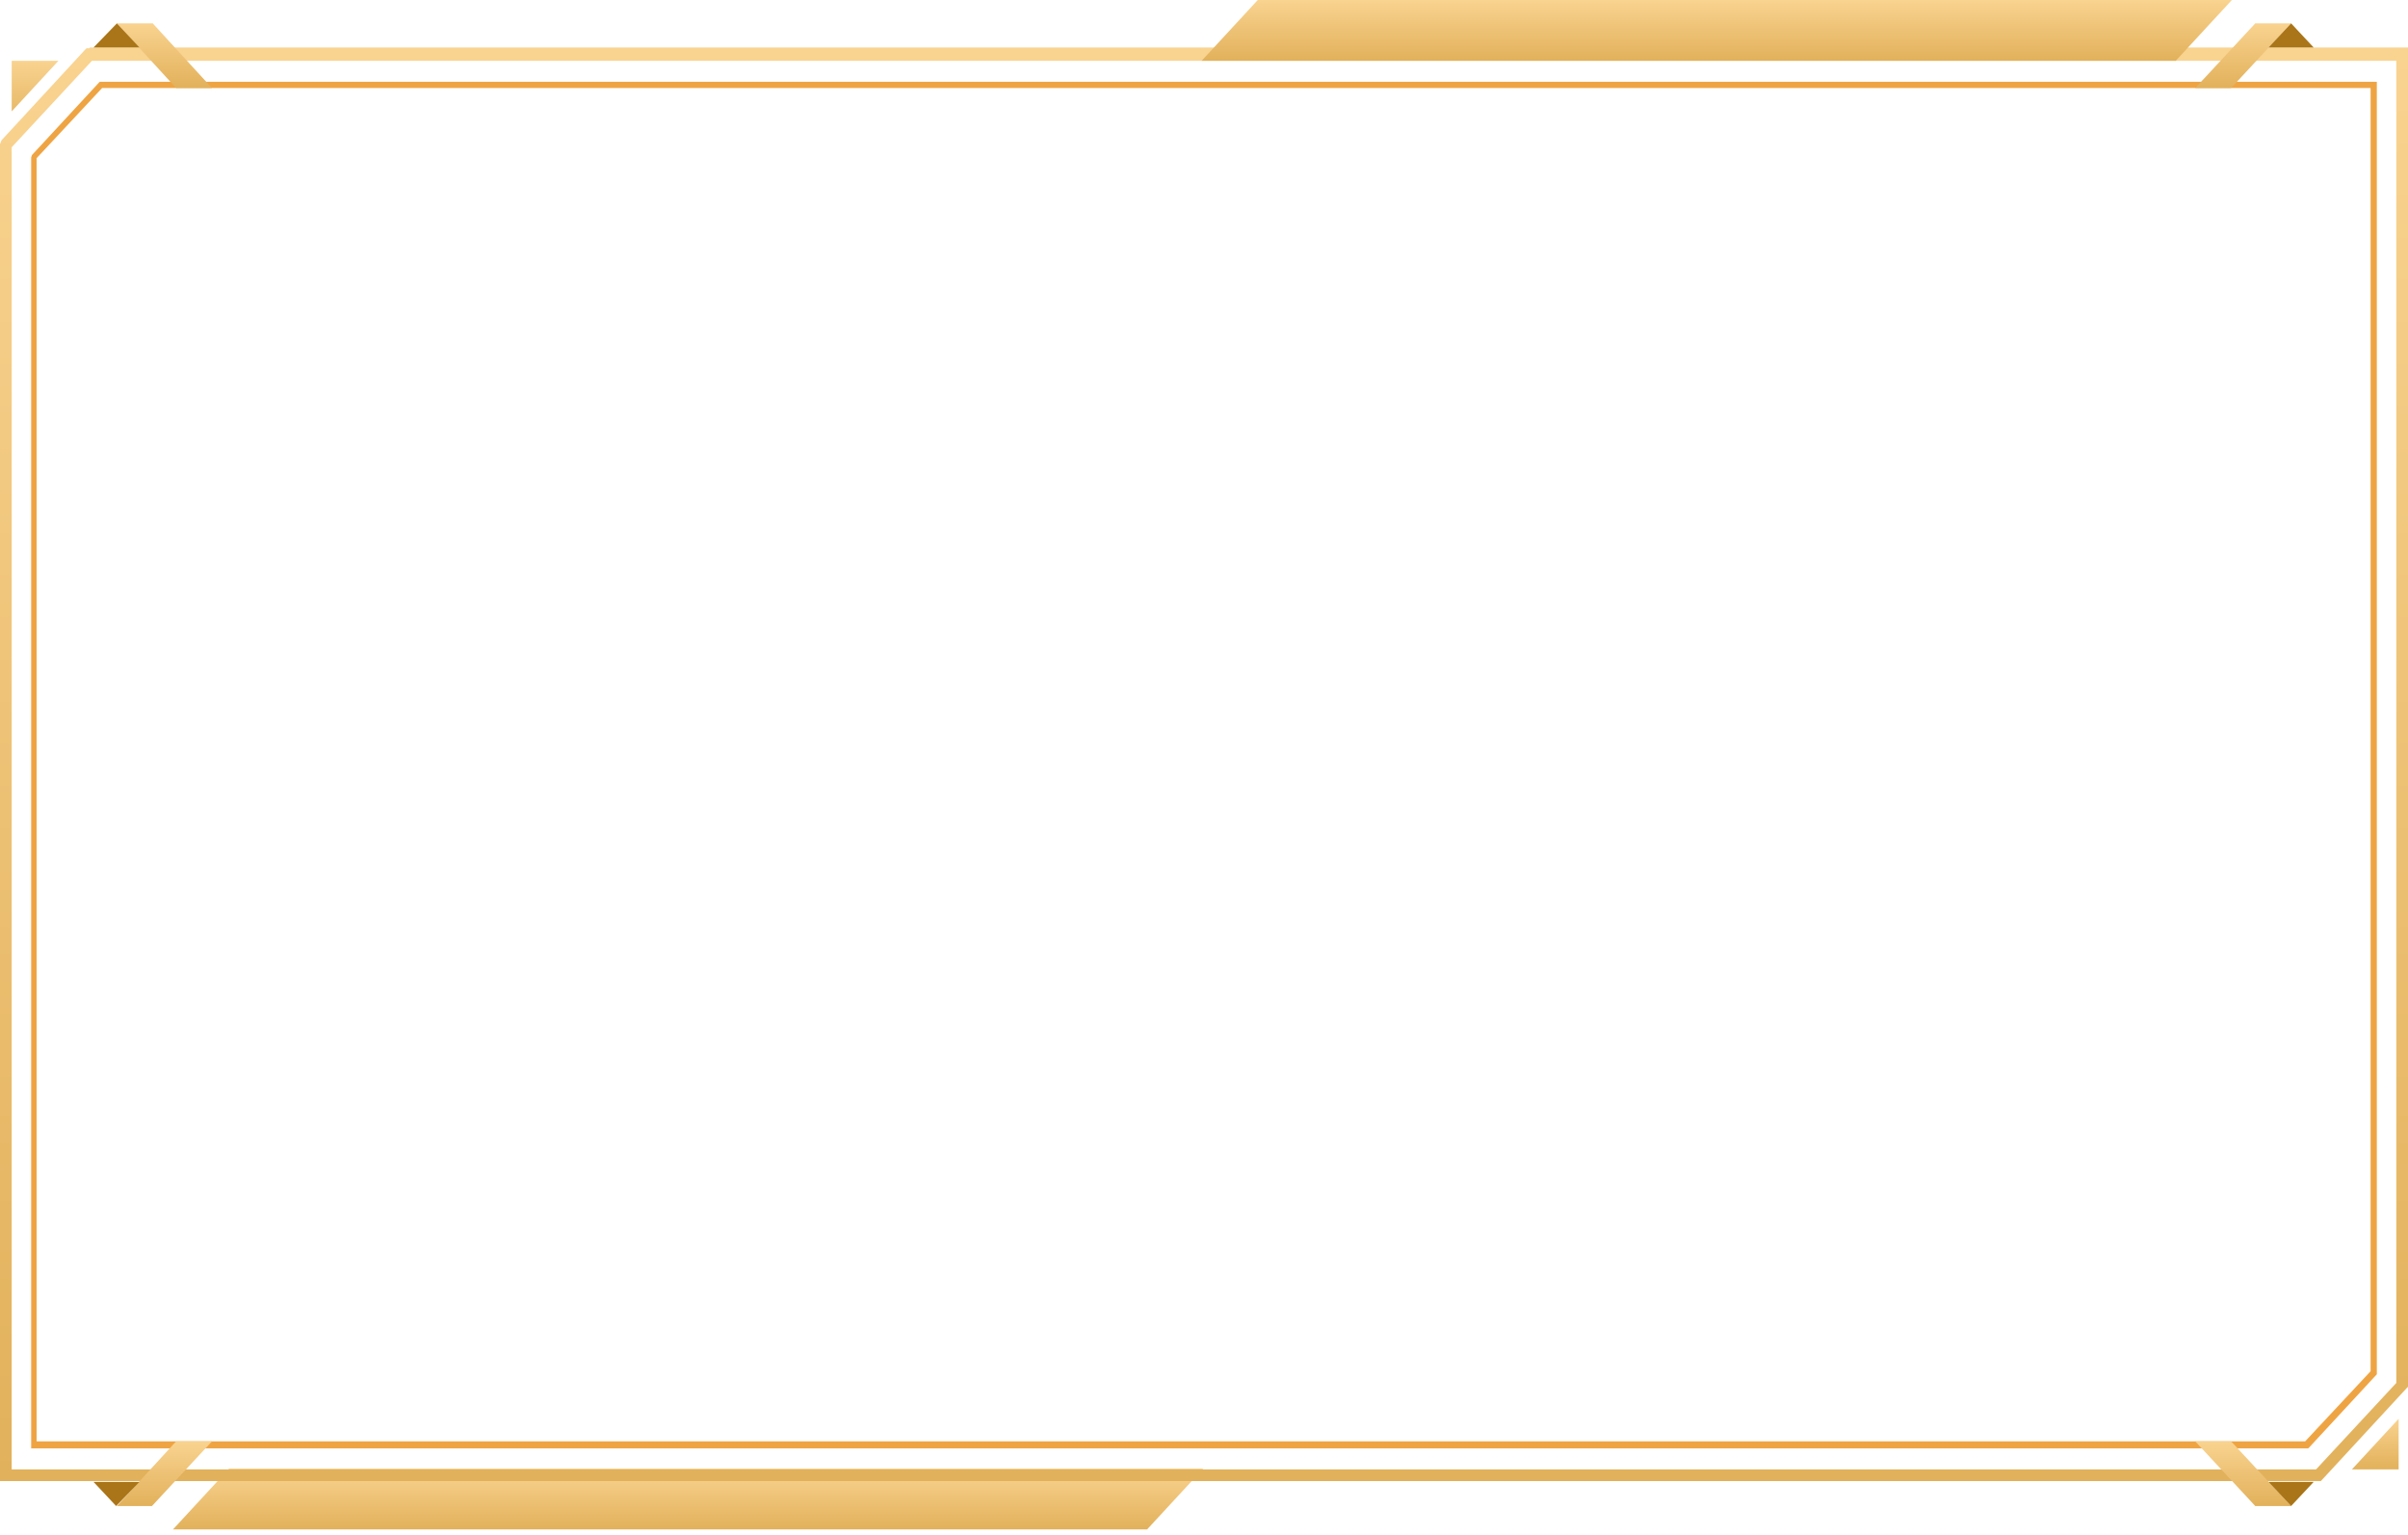
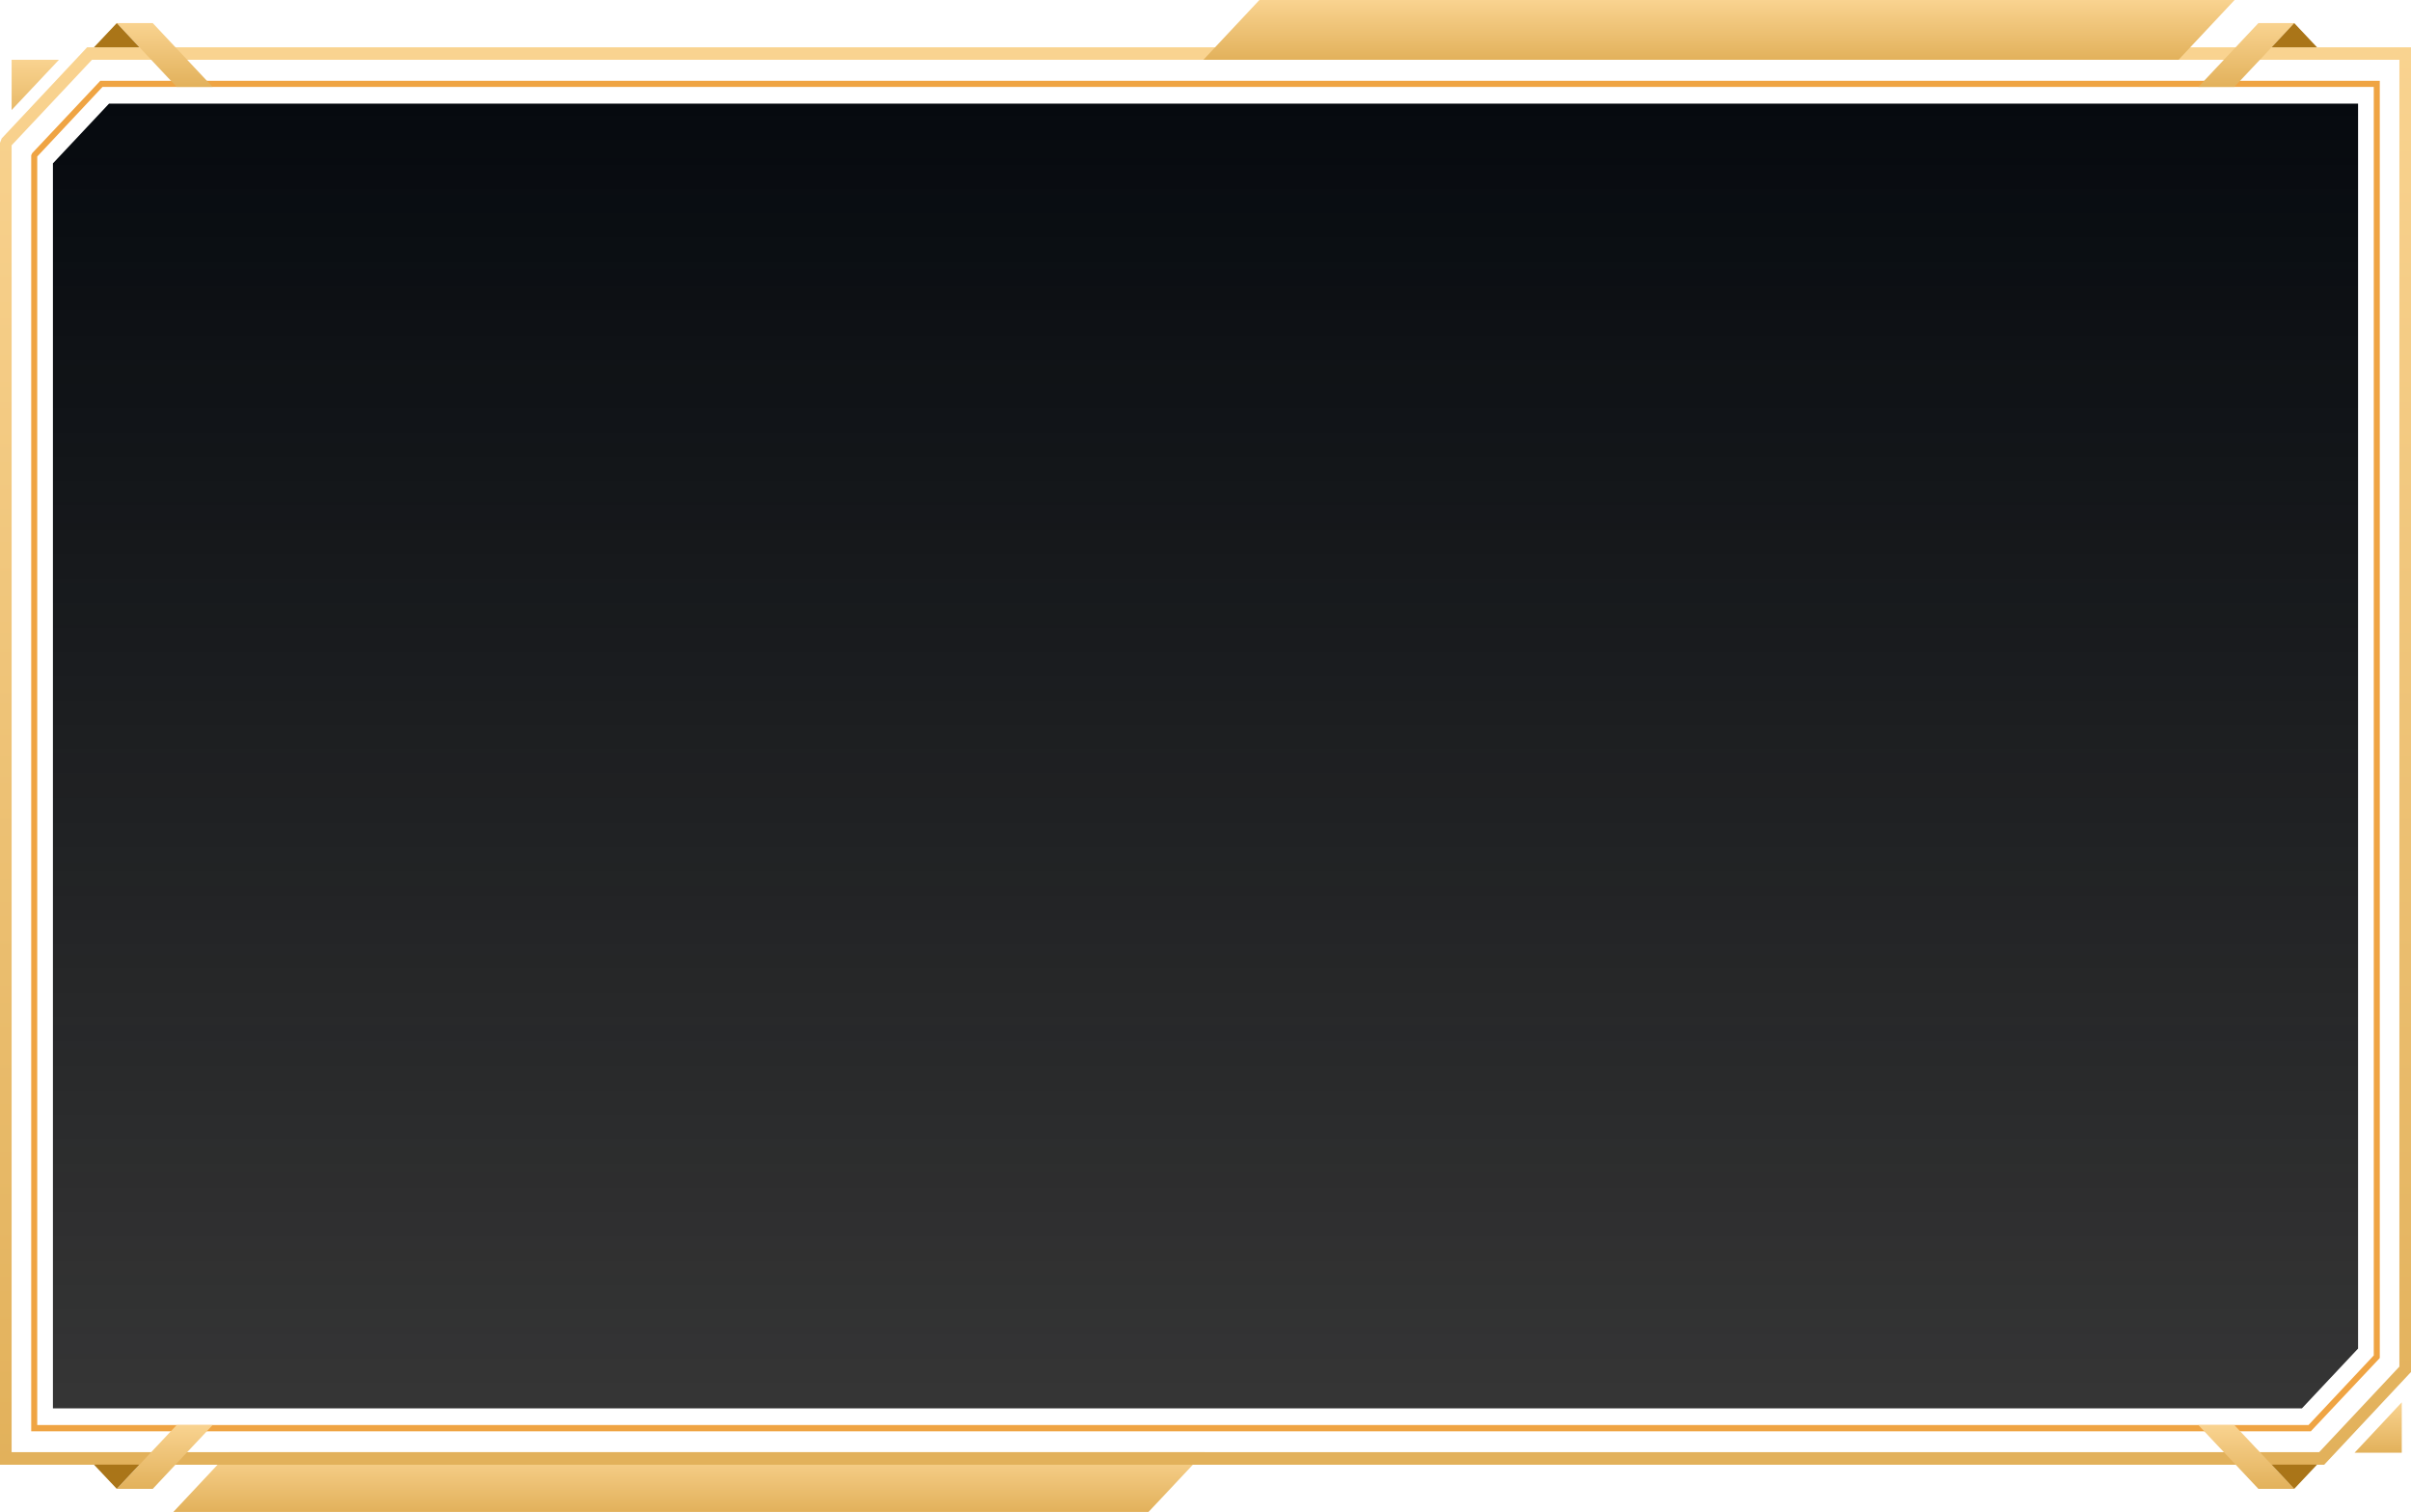
- <svg xmlns="http://www.w3.org/2000/svg" version="1.1" id="Layer_1" x="0px" y="0px" viewBox="0 0 309 197" style="enable-background:new 0 0 309 197;" xml:space="preserve">
+ <svg xmlns="http://www.w3.org/2000/svg" xmlns:xlink="http://www.w3.org/1999/xlink" version="1.1" id="Layer_1" x="0px" y="0px" viewBox="0 0 1722 1080" style="enable-background:new 0 0 1722 1080;" xml:space="preserve">
  <style type="text/css">
- 	.st0{fill-rule:evenodd;clip-rule:evenodd;fill:url(#SVGID_1_);}
- 	.st1{fill:url(#SVGID_2_);}
- 	.st2{fill:#EFA443;}
- 	.st3{fill-rule:evenodd;clip-rule:evenodd;fill:url(#SVGID_3_);}
- 	.st4{fill-rule:evenodd;clip-rule:evenodd;fill:url(#SVGID_4_);}
- 	.st5{fill-rule:evenodd;clip-rule:evenodd;fill:url(#SVGID_5_);}
- 	.st6{fill-rule:evenodd;clip-rule:evenodd;fill:#AA7518;}
- 	.st7{fill-rule:evenodd;clip-rule:evenodd;fill:url(#SVGID_6_);}
- 	.st8{fill-rule:evenodd;clip-rule:evenodd;fill:url(#SVGID_7_);}
- 	.st9{fill-rule:evenodd;clip-rule:evenodd;fill:url(#SVGID_8_);}
- 	.st10{fill-rule:evenodd;clip-rule:evenodd;fill:url(#SVGID_9_);}
+ 	.st0{clip-path:url(#SVGID_2_);}
+ 	.st1{fill-rule:evenodd;clip-rule:evenodd;fill:url(#SVGID_3_);}
+ 	.st2{fill-rule:evenodd;clip-rule:evenodd;fill:url(#SVGID_4_);}
+ 	.st3{fill:url(#SVGID_5_);}
+ 	.st4{fill:#EFA443;}
+ 	.st5{fill-rule:evenodd;clip-rule:evenodd;fill:url(#SVGID_6_);}
+ 	.st6{fill-rule:evenodd;clip-rule:evenodd;fill:url(#SVGID_7_);}
+ 	.st7{fill-rule:evenodd;clip-rule:evenodd;fill:url(#SVGID_8_);}
+ 	.st8{fill-rule:evenodd;clip-rule:evenodd;fill:#AA7518;}
+ 	.st9{fill-rule:evenodd;clip-rule:evenodd;fill:url(#SVGID_9_);}
+ 	.st10{fill-rule:evenodd;clip-rule:evenodd;fill:url(#SVGID_10_);}
+ 	.st11{fill-rule:evenodd;clip-rule:evenodd;fill:url(#SVGID_11_);}
+ 	.st12{fill-rule:evenodd;clip-rule:evenodd;fill:url(#SVGID_12_);}
</style>
-   <linearGradient id="SVGID_1_" gradientUnits="userSpaceOnUse" x1="88.297" y1="9.464" x2="88.297" y2="1.702" gradientTransform="matrix(1 0 0 -1 0 198)">
-     <stop offset="0" style="stop-color:#F9D390" />
-     <stop offset="1" style="stop-color:#E2B15B" />
-   </linearGradient>
-   <path class="st0" d="M154.4,188.5l-7.2,7.8h-125l7.2-7.8H154.4z" />
-   <linearGradient id="SVGID_2_" gradientUnits="userSpaceOnUse" x1="154.494" y1="191.862" x2="154.494" y2="7.839" gradientTransform="matrix(1 0 0 -1 0 198)">
-     <stop offset="0" style="stop-color:#F9D390" />
-     <stop offset="1" style="stop-color:#E2B15B" />
-   </linearGradient>
-   <path class="st1" d="M11.5,6.1h296.8h0.7v0.8v170.8v0.3l-0.2,0.2L298,189.9l-0.2,0.2h-0.3H0.7H0v-0.8V18.5L0.2,18L10.9,6.4l0.2-0.2  H11.5L11.5,6.1z M307.5,7.8H11.8L1.5,18.9v169.7h295.7l10.3-11.1V7.8z" />
-   <path class="st2" d="M13.1,11.3l-8.4,9V185h291.1l8.4-9V11.3H13.1z M4.1,19.9l8.6-9.3l0.1-0.1H13h291.6h0.4v0.4v165.3v0.2l-0.1,0.1  l-8.6,9.3l-0.1,0.1H296H4.4H4v-0.4V20.2L4.1,19.9z" />
-   <linearGradient id="SVGID_3_" gradientUnits="userSpaceOnUse" x1="5.581" y1="190.238" x2="5.581" y2="181.424" gradientTransform="matrix(1 0 0 -1 0 198)">
-     <stop offset="0" style="stop-color:#F9D390" />
-     <stop offset="1" style="stop-color:#E2B15B" />
-   </linearGradient>
-   <path class="st3" d="M1.5,16.6l8.2-8.8L1.5,16.6z M7.5,7.8H1.5v6.5L7.5,7.8z" />
-   <linearGradient id="SVGID_4_" gradientUnits="userSpaceOnUse" x1="304.793" y1="15.941" x2="304.793" y2="9.405" gradientTransform="matrix(1 0 0 -1 0 198)">
-     <stop offset="0" style="stop-color:#F9D390" />
-     <stop offset="1" style="stop-color:#E2B15B" />
-   </linearGradient>
-   <path class="st4" d="M307.8,182.1v6.5h-6L307.8,182.1z" />
-   <linearGradient id="SVGID_5_" gradientUnits="userSpaceOnUse" x1="287.876" y1="195.002" x2="287.876" y2="186.712" gradientTransform="matrix(1 0 0 -1 0 198)">
-     <stop offset="0" style="stop-color:#F9D390" />
-     <stop offset="1" style="stop-color:#E2B15B" />
-   </linearGradient>
-   <path class="st5" d="M286.3,11.3h-4.6l7.7-8.3h4.6L286.3,11.3z" />
-   <path class="st6" d="M291.1,6.1h5.8L294,3L291.1,6.1z" />
-   <linearGradient id="SVGID_6_" gradientUnits="userSpaceOnUse" x1="21.113" y1="195.002" x2="21.113" y2="186.712" gradientTransform="matrix(1 0 0 -1 0 198)">
-     <stop offset="0" style="stop-color:#F9D390" />
-     <stop offset="1" style="stop-color:#E2B15B" />
-   </linearGradient>
-   <path class="st7" d="M22.6,11.3h4.6L19.6,3H15L22.6,11.3z" />
-   <path class="st6" d="M17.9,6.1H12L15,3L17.9,6.1z" />
-   <linearGradient id="SVGID_7_" gradientUnits="userSpaceOnUse" x1="287.876" y1="12.984" x2="287.876" y2="4.699" gradientTransform="matrix(1 0 0 -1 0 198)">
-     <stop offset="0" style="stop-color:#F9D390" />
-     <stop offset="1" style="stop-color:#E2B15B" />
-   </linearGradient>
-   <path class="st8" d="M286.3,185h-4.6l7.7,8.3h4.6L286.3,185z" />
-   <path class="st6" d="M291.1,190.2h5.8l-2.9,3.1L291.1,190.2z" />
-   <linearGradient id="SVGID_8_" gradientUnits="userSpaceOnUse" x1="21.113" y1="12.984" x2="21.113" y2="4.699" gradientTransform="matrix(1 0 0 -1 0 198)">
-     <stop offset="0" style="stop-color:#F9D390" />
-     <stop offset="1" style="stop-color:#E2B15B" />
-   </linearGradient>
-   <path class="st9" d="M22.6,185h4.6l-7.7,8.3H15L22.6,185z" />
-   <path class="st6" d="M17.9,190.2H12l2.9,3.1L17.9,190.2z" />
-   <linearGradient id="SVGID_9_" gradientUnits="userSpaceOnUse" x1="220.309" y1="198" x2="220.309" y2="190.233" gradientTransform="matrix(1 0 0 -1 0 198)">
-     <stop offset="0" style="stop-color:#F9D390" />
-     <stop offset="1" style="stop-color:#E2B15B" />
-   </linearGradient>
-   <path class="st10" d="M286.4,0l-7.2,7.8h-125l7.2-7.8H286.4z" />
+   <g>
+     <defs>
+       <rect id="SVGID_1_" width="1722" height="1080" />
+     </defs>
+     <clipPath id="SVGID_2_">
+       <use xlink:href="#SVGID_1_" style="overflow:visible;" />
+     </clipPath>
+     <g class="st0">
+       <linearGradient id="SVGID_3_" gradientUnits="userSpaceOnUse" x1="861" y1="1005.96" x2="861" y2="74.04" gradientTransform="matrix(1 0 0 -1 0 1080)">
+         <stop offset="0" style="stop-color:#060A0F" />
+         <stop offset="1" style="stop-color:#000000;stop-opacity:0.79" />
+       </linearGradient>
+       <path class="st1" d="M1644.1,1006l40.1-42.7V74H77.9l-40.1,42.7V1006H1644.1z" />
+       <linearGradient id="SVGID_4_" gradientUnits="userSpaceOnUse" x1="492.078" y1="42.71" x2="492.078" y2="9.094947e-13" gradientTransform="matrix(1 0 0 -1 0 1080)">
+         <stop offset="0" style="stop-color:#F9D390" />
+         <stop offset="1" style="stop-color:#E2B15B" />
+       </linearGradient>
+       <path class="st2" d="M860.4,1037.3l-40.1,42.7H123.8l40-42.7H860.4z" />
+       <linearGradient id="SVGID_5_" gradientUnits="userSpaceOnUse" x1="861" y1="1046.229" x2="861" y2="33.77" gradientTransform="matrix(1 0 0 -1 0 1080)">
+         <stop offset="0" style="stop-color:#F9D390" />
+         <stop offset="1" style="stop-color:#E2B15B" />
+       </linearGradient>
+       <path class="st3" d="M64,33.8h1653.9h4.2v4.4v939.9v1.9l-1.2,1.2l-59.7,63.8l-1.2,1.3h-1.7H4.2H0v-4.4V102l1.2-3.1L61,35.1    l1.2-1.3H64z M1713.7,42.7H65.7L8.3,103.8v933.5h1648.1l57.3-61.1V42.7z" />
+       <path class="st4" d="M73.2,62.1l-46.6,49.7v906.1h1622.2l46.6-49.7V62.1H73.2z M23,109.4l48-51l0.6-0.7h0.8h1625.1h2.2v2.2v909.2    v0.9l-0.6,0.7l-48,51l-0.6,0.7h-0.8H24.5h-2.2v-2.2V110.9L23,109.4z" />
+       <linearGradient id="SVGID_6_" gradientUnits="userSpaceOnUse" x1="31.106" y1="1037.294" x2="31.106" y2="988.804" gradientTransform="matrix(1 0 0 -1 0 1080)">
+         <stop offset="0" style="stop-color:#F9D390" />
+         <stop offset="1" style="stop-color:#E2B15B" />
+       </linearGradient>
+       <path class="st5" d="M8.3,91.2l45.6-48.5L8.3,91.2z M42.1,42.7H8.3v35.9L42.1,42.7z" />
+       <linearGradient id="SVGID_7_" gradientUnits="userSpaceOnUse" x1="1698.618" y1="78.35" x2="1698.618" y2="42.39" gradientTransform="matrix(1 0 0 -1 0 1080)">
+         <stop offset="0" style="stop-color:#F9D390" />
+         <stop offset="1" style="stop-color:#E2B15B" />
+       </linearGradient>
+       <path class="st6" d="M1715.4,1001.7v36h-33.7L1715.4,1001.7z" />
+       <linearGradient id="SVGID_8_" gradientUnits="userSpaceOnUse" x1="1604.339" y1="1063.508" x2="1604.339" y2="1017.898" gradientTransform="matrix(1 0 0 -1 0 1080)">
+         <stop offset="0" style="stop-color:#F9D390" />
+         <stop offset="1" style="stop-color:#E2B15B" />
+       </linearGradient>
+       <path class="st7" d="M1595.8,62.1h-25.7l42.9-45.6h25.7L1595.8,62.1z" />
+       <path class="st8" d="M1622.4,33.8h32.5l-16.3-17.3L1622.4,33.8z" />
+       <linearGradient id="SVGID_9_" gradientUnits="userSpaceOnUse" x1="117.659" y1="1063.508" x2="117.659" y2="1017.898" gradientTransform="matrix(1 0 0 -1 0 1080)">
+         <stop offset="0" style="stop-color:#F9D390" />
+         <stop offset="1" style="stop-color:#E2B15B" />
+       </linearGradient>
+       <path class="st9" d="M126.2,62.1h25.7l-42.8-45.6H83.4L126.2,62.1z" />
+       <path class="st8" d="M99.6,33.8H67.1l16.3-17.3L99.6,33.8z" />
+       <linearGradient id="SVGID_10_" gradientUnits="userSpaceOnUse" x1="1604.339" y1="62.08" x2="1604.339" y2="16.49" gradientTransform="matrix(1 0 0 -1 0 1080)">
+         <stop offset="0" style="stop-color:#F9D390" />
+         <stop offset="1" style="stop-color:#E2B15B" />
+       </linearGradient>
+       <path class="st10" d="M1595.8,1017.9h-25.7l42.9,45.6h25.7L1595.8,1017.9z" />
+       <path class="st8" d="M1622.4,1046.2h32.5l-16.3,17.3L1622.4,1046.2z" />
+       <linearGradient id="SVGID_11_" gradientUnits="userSpaceOnUse" x1="117.659" y1="62.08" x2="117.659" y2="16.49" gradientTransform="matrix(1 0 0 -1 0 1080)">
+         <stop offset="0" style="stop-color:#F9D390" />
+         <stop offset="1" style="stop-color:#E2B15B" />
+       </linearGradient>
+       <path class="st11" d="M126.2,1017.9h25.7l-42.8,45.6H83.4L126.2,1017.9z" />
+       <path class="st8" d="M99.6,1046.2H67.1l16.3,17.3L99.6,1046.2z" />
+       <linearGradient id="SVGID_12_" gradientUnits="userSpaceOnUse" x1="1227.785" y1="1080" x2="1227.785" y2="1037.27" gradientTransform="matrix(1 0 0 -1 0 1080)">
+         <stop offset="0" style="stop-color:#F9D390" />
+         <stop offset="1" style="stop-color:#E2B15B" />
+       </linearGradient>
+       <path class="st12" d="M1596,0l-40,42.7H859.5l40-42.7H1596z" />
+     </g>
+   </g>
</svg>
